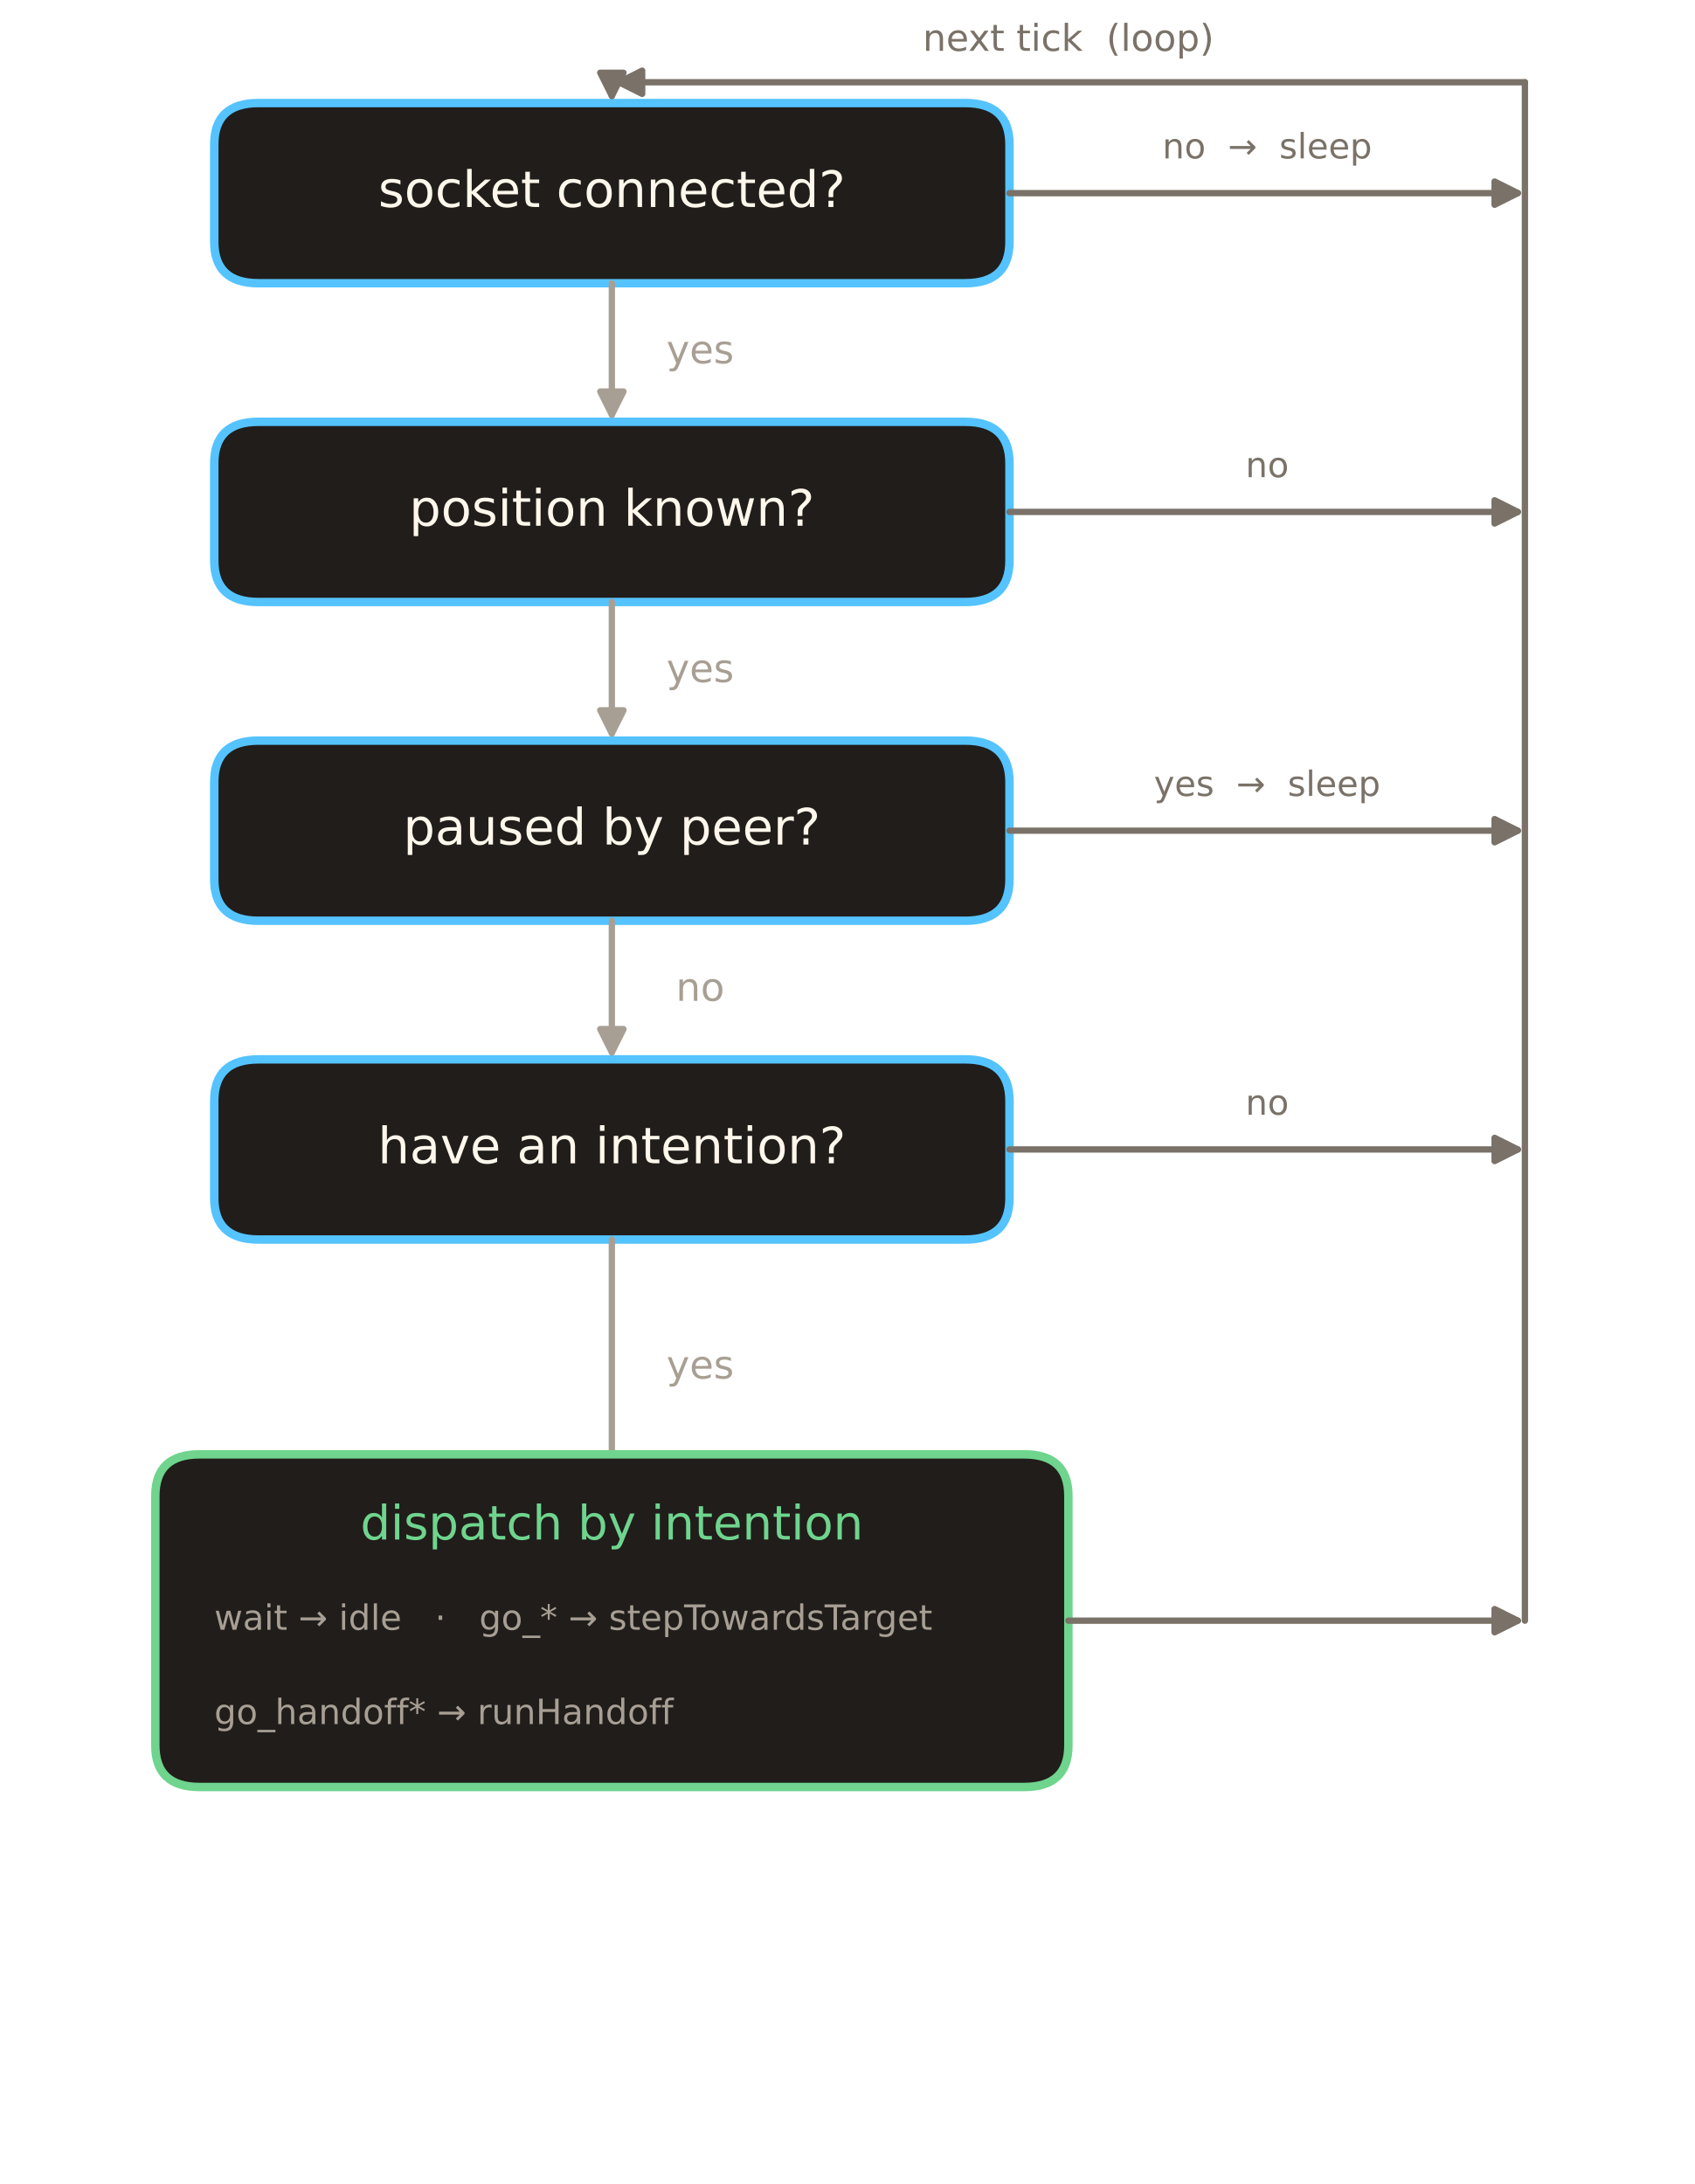
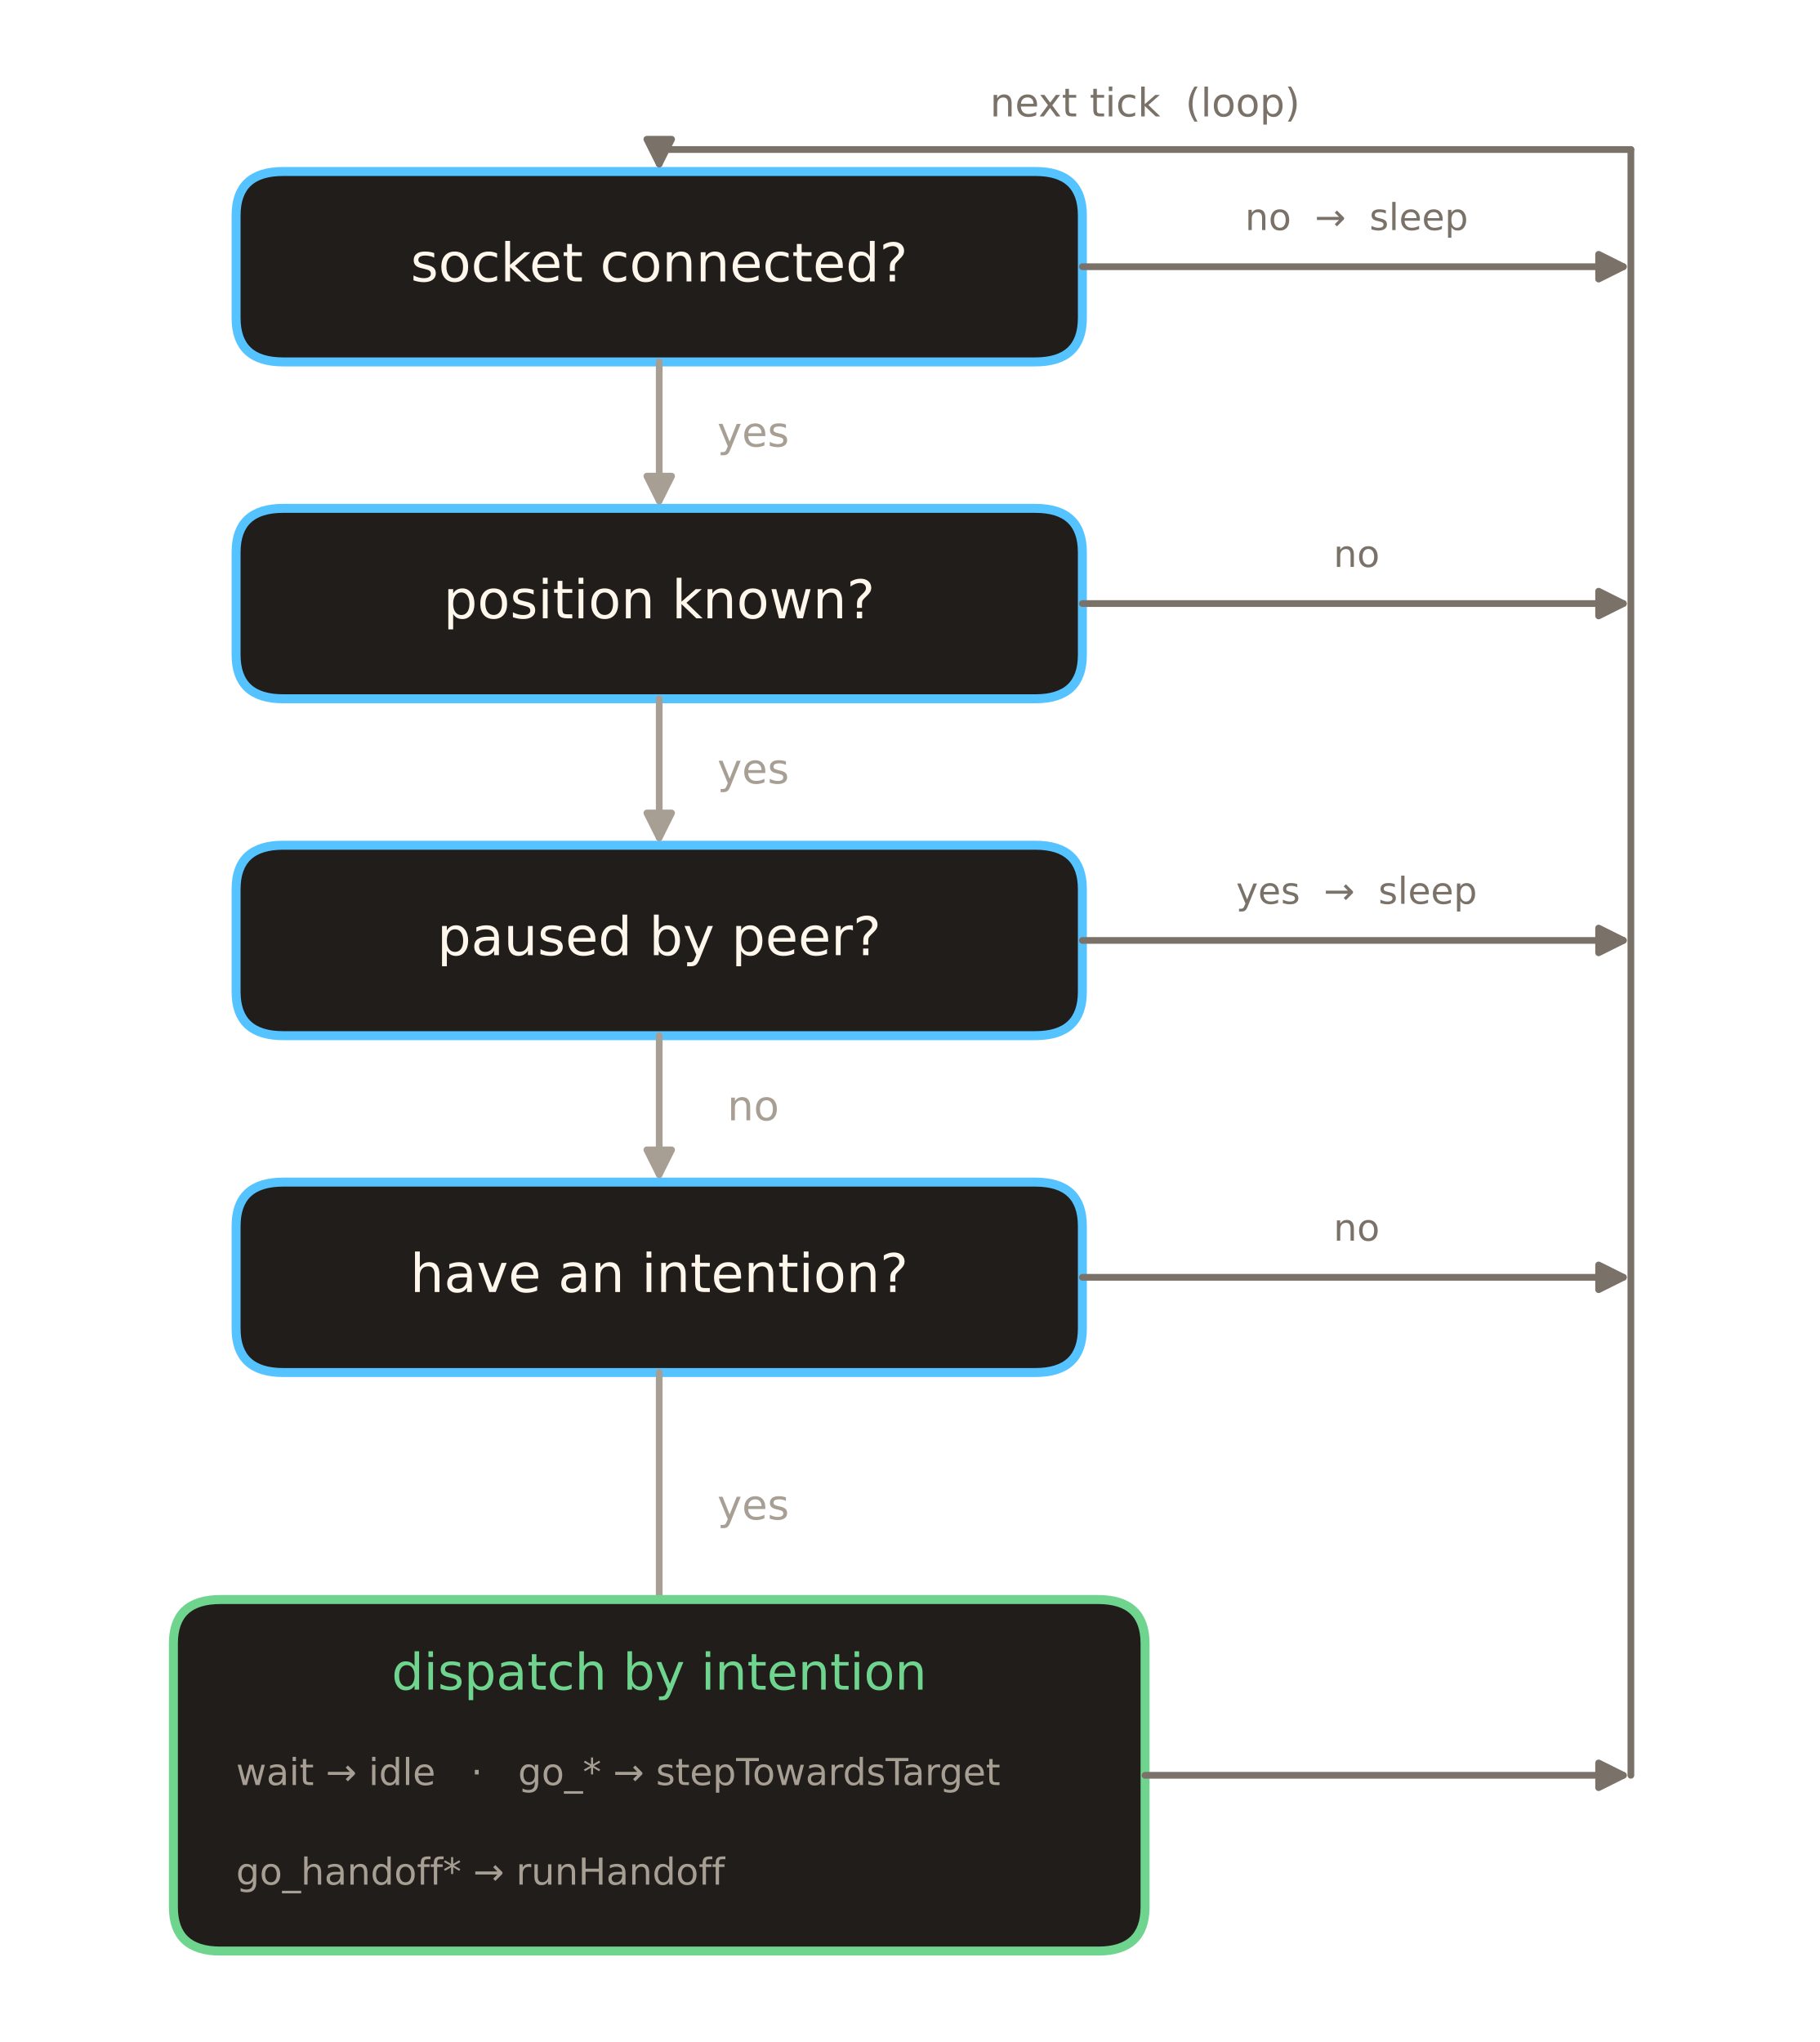
- <svg xmlns="http://www.w3.org/2000/svg" xmlns:xlink="http://www.w3.org/1999/xlink" width="321.12pt" height="413.821pt" viewBox="0 0 321.12 413.821" version="1.1">
+ <svg xmlns="http://www.w3.org/2000/svg" xmlns:xlink="http://www.w3.org/1999/xlink" width="324pt" height="363.564pt" viewBox="0 0 324 363.564" version="1.1">
  <defs>
    <style type="text/css">*{stroke-linejoin: round; stroke-linecap: butt}</style>
  </defs>
  <g id="figure_1">
    <g id="patch_1">
-       <path d="M 0 413.821  L 321.12 413.821  L 321.12 0  L 0 0  L 0 413.821  z " style="fill: none; opacity: 0" />
+       <path d="M 0 363.564  L 324 363.564  L 324 0  L 0 0  L 0 363.564  z " style="fill: none; opacity: 0" />
    </g>
    <g id="axes_1">
      <g id="patch_2">
-         <path d="M 48.96 53.664  L 182.88 53.664  Q 191.25 53.664 191.25 45.786  L 191.25 27.403  Q 191.25 19.525 182.88 19.525  L 48.96 19.525  Q 40.59 19.525 40.59 27.403  L 40.59 45.786  Q 40.59 53.664 48.96 53.664  z " clip-path="url(#p43a39b9ec8)" style="fill: #201d1b; stroke: #55c3ff; stroke-width: 1.6; stroke-linejoin: miter" />
+         <path d="M 50.4 64.434  L 184.32 64.434  Q 192.69 64.434 192.69 56.611  L 192.69 38.357  Q 192.69 30.533 184.32 30.533  L 50.4 30.533  Q 42.03 30.533 42.03 38.357  L 42.03 56.611  Q 42.03 64.434 50.4 64.434  z " clip-path="url(#p6a2d276045)" style="fill: #201d1b; stroke: #55c3ff; stroke-width: 1.6; stroke-linejoin: miter" />
      </g>
      <g id="patch_3">
-         <path d="M 48.96 114.065  L 182.88 114.065  Q 191.25 114.065 191.25 106.186  L 191.25 87.804  Q 191.25 79.925 182.88 79.925  L 48.96 79.925  Q 40.59 79.925 40.59 87.804  L 40.59 106.186  Q 40.59 114.065 48.96 114.065  z " clip-path="url(#p43a39b9ec8)" style="fill: #201d1b; stroke: #55c3ff; stroke-width: 1.6; stroke-linejoin: miter" />
+         <path d="M 50.4 124.412  L 184.32 124.412  Q 192.69 124.412 192.69 116.589  L 192.69 98.335  Q 192.69 90.511 184.32 90.511  L 50.4 90.511  Q 42.03 90.511 42.03 98.335  L 42.03 116.589  Q 42.03 124.412 50.4 124.412  z " clip-path="url(#p6a2d276045)" style="fill: #201d1b; stroke: #55c3ff; stroke-width: 1.6; stroke-linejoin: miter" />
      </g>
      <g id="patch_4">
-         <path d="M 48.96 174.465  L 182.88 174.465  Q 191.25 174.465 191.25 166.587  L 191.25 148.204  Q 191.25 140.326 182.88 140.326  L 48.96 140.326  Q 40.59 140.326 40.59 148.204  L 40.59 166.587  Q 40.59 174.465 48.96 174.465  z " clip-path="url(#p43a39b9ec8)" style="fill: #201d1b; stroke: #55c3ff; stroke-width: 1.6; stroke-linejoin: miter" />
+         <path d="M 50.4 184.39  L 184.32 184.39  Q 192.69 184.39 192.69 176.567  L 192.69 158.312  Q 192.69 150.489 184.32 150.489  L 50.4 150.489  Q 42.03 150.489 42.03 158.312  L 42.03 176.567  Q 42.03 184.39 50.4 184.39  z " clip-path="url(#p6a2d276045)" style="fill: #201d1b; stroke: #55c3ff; stroke-width: 1.6; stroke-linejoin: miter" />
      </g>
      <g id="patch_5">
-         <path d="M 48.96 234.865  L 182.88 234.865  Q 191.25 234.865 191.25 226.987  L 191.25 208.604  Q 191.25 200.726 182.88 200.726  L 48.96 200.726  Q 40.59 200.726 40.59 208.604  L 40.59 226.987  Q 40.59 234.865 48.96 234.865  z " clip-path="url(#p43a39b9ec8)" style="fill: #201d1b; stroke: #55c3ff; stroke-width: 1.6; stroke-linejoin: miter" />
+         <path d="M 50.4 244.368  L 184.32 244.368  Q 192.69 244.368 192.69 236.544  L 192.69 218.29  Q 192.69 210.467 184.32 210.467  L 50.4 210.467  Q 42.03 210.467 42.03 218.29  L 42.03 236.544  Q 42.03 244.368 50.4 244.368  z " clip-path="url(#p6a2d276045)" style="fill: #201d1b; stroke: #55c3ff; stroke-width: 1.6; stroke-linejoin: miter" />
      </g>
      <g id="patch_6">
-         <path d="M 115.92 53.664  Q 115.92 66.795 115.92 78.584  " clip-path="url(#p43a39b9ec8)" style="fill: none; stroke: #a89f94; stroke-width: 1.2; stroke-linecap: round" />
-         <path d="M 118.12 74.184  L 115.92 78.584  L 113.72 74.184  z " clip-path="url(#p43a39b9ec8)" style="fill: #a89f94; stroke: #a89f94; stroke-width: 1.2; stroke-linecap: round" />
+         <path d="M 117.36 64.434  Q 117.36 77.473 117.36 89.17  " clip-path="url(#p6a2d276045)" style="fill: none; stroke: #a89f94; stroke-width: 1.2; stroke-linecap: round" />
+         <path d="M 119.56 84.77  L 117.36 89.17  L 115.16 84.77  z " clip-path="url(#p6a2d276045)" style="fill: #a89f94; stroke: #a89f94; stroke-width: 1.2; stroke-linecap: round" />
      </g>
      <g id="patch_7">
-         <path d="M 115.92 114.065  Q 115.92 127.195 115.92 138.984  " clip-path="url(#p43a39b9ec8)" style="fill: none; stroke: #a89f94; stroke-width: 1.2; stroke-linecap: round" />
-         <path d="M 118.12 134.584  L 115.92 138.984  L 113.72 134.584  z " clip-path="url(#p43a39b9ec8)" style="fill: #a89f94; stroke: #a89f94; stroke-width: 1.2; stroke-linecap: round" />
+         <path d="M 117.36 124.412  Q 117.36 137.451 117.36 149.148  " clip-path="url(#p6a2d276045)" style="fill: none; stroke: #a89f94; stroke-width: 1.2; stroke-linecap: round" />
+         <path d="M 119.56 144.748  L 117.36 149.148  L 115.16 144.748  z " clip-path="url(#p6a2d276045)" style="fill: #a89f94; stroke: #a89f94; stroke-width: 1.2; stroke-linecap: round" />
      </g>
      <g id="patch_8">
-         <path d="M 115.92 174.465  Q 115.92 187.596 115.92 199.384  " clip-path="url(#p43a39b9ec8)" style="fill: none; stroke: #a89f94; stroke-width: 1.2; stroke-linecap: round" />
-         <path d="M 118.12 194.984  L 115.92 199.384  L 113.72 194.984  z " clip-path="url(#p43a39b9ec8)" style="fill: #a89f94; stroke: #a89f94; stroke-width: 1.2; stroke-linecap: round" />
+         <path d="M 117.36 184.39  Q 117.36 197.428 117.36 209.125  " clip-path="url(#p6a2d276045)" style="fill: none; stroke: #a89f94; stroke-width: 1.2; stroke-linecap: round" />
+         <path d="M 119.56 204.725  L 117.36 209.125  L 115.16 204.725  z " clip-path="url(#p6a2d276045)" style="fill: #a89f94; stroke: #a89f94; stroke-width: 1.2; stroke-linecap: round" />
      </g>
      <g id="patch_9">
-         <path d="M 115.92 234.865  Q 115.92 259.157 115.92 282.107  " clip-path="url(#p43a39b9ec8)" style="fill: none; stroke: #a89f94; stroke-width: 1.2; stroke-linecap: round" />
-         <path d="M 118.12 277.707  L 115.92 282.107  L 113.72 277.707  z " clip-path="url(#p43a39b9ec8)" style="fill: #a89f94; stroke: #a89f94; stroke-width: 1.2; stroke-linecap: round" />
+         <path d="M 117.36 244.368  Q 117.36 268.489 117.36 291.269  " clip-path="url(#p6a2d276045)" style="fill: none; stroke: #a89f94; stroke-width: 1.2; stroke-linecap: round" />
+         <path d="M 119.56 286.869  L 117.36 291.269  L 115.16 286.869  z " clip-path="url(#p6a2d276045)" style="fill: #a89f94; stroke: #a89f94; stroke-width: 1.2; stroke-linecap: round" />
      </g>
      <g id="patch_10">
-         <path d="M 37.8 338.597  L 194.04 338.597  Q 202.41 338.597 202.41 330.718  L 202.41 283.448  Q 202.41 275.57 194.04 275.57  L 37.8 275.57  Q 29.43 275.57 29.43 283.448  L 29.43 330.718  Q 29.43 338.597 37.8 338.597  z " clip-path="url(#p43a39b9ec8)" style="fill: #201d1b; stroke: #6fd48d; stroke-width: 1.6; stroke-linejoin: miter" />
+         <path d="M 39.24 347.373  L 195.48 347.373  Q 203.85 347.373 203.85 339.55  L 203.85 292.611  Q 203.85 284.787 195.48 284.787  L 39.24 284.787  Q 30.87 284.787 30.87 292.611  L 30.87 339.55  Q 30.87 347.373 39.24 347.373  z " clip-path="url(#p6a2d276045)" style="fill: #201d1b; stroke: #6fd48d; stroke-width: 1.6; stroke-linejoin: miter" />
      </g>
      <g id="patch_11">
-         <path d="M 191.25 36.595  Q 240.075 36.595 287.558 36.595  " clip-path="url(#p43a39b9ec8)" style="fill: none; stroke: #7a7268; stroke-width: 1.2; stroke-linecap: round" />
-         <path d="M 283.158 34.395  L 287.558 36.595  L 283.158 38.795  z " clip-path="url(#p43a39b9ec8)" style="fill: #7a7268; stroke: #7a7268; stroke-width: 1.2; stroke-linecap: round" />
+         <path d="M 192.69 47.484  Q 241.515 47.484 288.998 47.484  " clip-path="url(#p6a2d276045)" style="fill: none; stroke: #7a7268; stroke-width: 1.2; stroke-linecap: round" />
+         <path d="M 284.598 45.284  L 288.998 47.484  L 284.598 49.684  z " clip-path="url(#p6a2d276045)" style="fill: #7a7268; stroke: #7a7268; stroke-width: 1.2; stroke-linecap: round" />
      </g>
      <g id="patch_12">
-         <path d="M 191.25 96.995  Q 240.075 96.995 287.558 96.995  " clip-path="url(#p43a39b9ec8)" style="fill: none; stroke: #7a7268; stroke-width: 1.2; stroke-linecap: round" />
-         <path d="M 283.158 94.795  L 287.558 96.995  L 283.158 99.195  z " clip-path="url(#p43a39b9ec8)" style="fill: #7a7268; stroke: #7a7268; stroke-width: 1.2; stroke-linecap: round" />
+         <path d="M 192.69 107.462  Q 241.515 107.462 288.998 107.462  " clip-path="url(#p6a2d276045)" style="fill: none; stroke: #7a7268; stroke-width: 1.2; stroke-linecap: round" />
+         <path d="M 284.598 105.262  L 288.998 107.462  L 284.598 109.662  z " clip-path="url(#p6a2d276045)" style="fill: #7a7268; stroke: #7a7268; stroke-width: 1.2; stroke-linecap: round" />
      </g>
      <g id="patch_13">
-         <path d="M 191.25 157.395  Q 240.075 157.395 287.558 157.395  " clip-path="url(#p43a39b9ec8)" style="fill: none; stroke: #7a7268; stroke-width: 1.2; stroke-linecap: round" />
-         <path d="M 283.158 155.195  L 287.558 157.395  L 283.158 159.595  z " clip-path="url(#p43a39b9ec8)" style="fill: #7a7268; stroke: #7a7268; stroke-width: 1.2; stroke-linecap: round" />
+         <path d="M 192.69 167.439  Q 241.515 167.439 288.998 167.439  " clip-path="url(#p6a2d276045)" style="fill: none; stroke: #7a7268; stroke-width: 1.2; stroke-linecap: round" />
+         <path d="M 284.598 165.239  L 288.998 167.439  L 284.598 169.639  z " clip-path="url(#p6a2d276045)" style="fill: #7a7268; stroke: #7a7268; stroke-width: 1.2; stroke-linecap: round" />
      </g>
      <g id="patch_14">
-         <path d="M 191.25 217.796  Q 240.075 217.796 287.558 217.796  " clip-path="url(#p43a39b9ec8)" style="fill: none; stroke: #7a7268; stroke-width: 1.2; stroke-linecap: round" />
-         <path d="M 283.158 215.596  L 287.558 217.796  L 283.158 219.996  z " clip-path="url(#p43a39b9ec8)" style="fill: #7a7268; stroke: #7a7268; stroke-width: 1.2; stroke-linecap: round" />
+         <path d="M 192.69 227.417  Q 241.515 227.417 288.998 227.417  " clip-path="url(#p6a2d276045)" style="fill: none; stroke: #7a7268; stroke-width: 1.2; stroke-linecap: round" />
+         <path d="M 284.598 225.217  L 288.998 227.417  L 284.598 229.617  z " clip-path="url(#p6a2d276045)" style="fill: #7a7268; stroke: #7a7268; stroke-width: 1.2; stroke-linecap: round" />
      </g>
      <g id="patch_15">
-         <path d="M 202.41 307.083  Q 245.655 307.083 287.558 307.083  " clip-path="url(#p43a39b9ec8)" style="fill: none; stroke: #7a7268; stroke-width: 1.2; stroke-linecap: round" />
-         <path d="M 283.158 304.883  L 287.558 307.083  L 283.158 309.283  z " clip-path="url(#p43a39b9ec8)" style="fill: #7a7268; stroke: #7a7268; stroke-width: 1.2; stroke-linecap: round" />
+         <path d="M 203.85 316.08  Q 247.095 316.08 288.998 316.08  " clip-path="url(#p6a2d276045)" style="fill: none; stroke: #7a7268; stroke-width: 1.2; stroke-linecap: round" />
+         <path d="M 284.598 313.88  L 288.998 316.08  L 284.598 318.28  z " clip-path="url(#p6a2d276045)" style="fill: #7a7268; stroke: #7a7268; stroke-width: 1.2; stroke-linecap: round" />
      </g>
      <g id="patch_16">
-         <path d="M 288.9 307.083  Q 288.9 161.335 288.9 15.586  " clip-path="url(#p43a39b9ec8)" style="fill: none; stroke: #7a7268; stroke-width: 1.2; stroke-linecap: round" />
+         <path d="M 290.34 316.08  Q 290.34 171.351 290.34 26.622  " clip-path="url(#p6a2d276045)" style="fill: none; stroke: #7a7268; stroke-width: 1.2; stroke-linecap: round" />
      </g>
      <g id="patch_17">
-         <path d="M 288.9 15.586  Q 202.41 15.586 117.262 15.586  " clip-path="url(#p43a39b9ec8)" style="fill: none; stroke: #7a7268; stroke-width: 1.2; stroke-linecap: round" />
-         <path d="M 121.662 17.786  L 117.262 15.586  L 121.662 13.386  z " clip-path="url(#p43a39b9ec8)" style="fill: #7a7268; stroke: #7a7268; stroke-width: 1.2; stroke-linecap: round" />
+         <path d="M 290.34 26.622  Q 203.85 26.622 117.36 26.622  " clip-path="url(#p6a2d276045)" style="fill: none; stroke: #7a7268; stroke-width: 1.2; stroke-linecap: round" />
      </g>
      <g id="patch_18">
-         <path d="M 115.92 15.586  Q 115.92 17.555 115.92 18.183  " clip-path="url(#p43a39b9ec8)" style="fill: none; stroke: #7a7268; stroke-width: 1.2; stroke-linecap: round" />
-         <path d="M 118.12 13.783  L 115.92 18.183  L 113.72 13.783  z " clip-path="url(#p43a39b9ec8)" style="fill: #7a7268; stroke: #7a7268; stroke-width: 1.2; stroke-linecap: round" />
+         <path d="M 117.36 26.622  Q 117.36 28.578 117.36 29.192  " clip-path="url(#p6a2d276045)" style="fill: none; stroke: #7a7268; stroke-width: 1.2; stroke-linecap: round" />
+         <path d="M 119.56 24.792  L 117.36 29.192  L 115.16 24.792  z " clip-path="url(#p6a2d276045)" style="fill: #7a7268; stroke: #7a7268; stroke-width: 1.2; stroke-linecap: round" />
      </g>
      <g id="text_1">
-         <g style="fill: #fff7eb" transform="translate(71.65965 39.21591) scale(0.095 -0.095)">
+         <g style="fill: #fff7eb" transform="translate(73.09965 50.10514) scale(0.095 -0.095)">
          <defs>
            <path id="DejaVuSans-73" d="M 2834 3397  L 2834 2853  Q 2591 2978 2328 3040  Q 2066 3103 1784 3103  Q 1356 3103 1142 2972  Q 928 2841 928 2578  Q 928 2378 1081 2264  Q 1234 2150 1697 2047  L 1894 2003  Q 2506 1872 2764 1633  Q 3022 1394 3022 966  Q 3022 478 2636 193  Q 2250 -91 1575 -91  Q 1294 -91 989 -36  Q 684 19 347 128  L 347 722  Q 666 556 975 473  Q 1284 391 1588 391  Q 1994 391 2212 530  Q 2431 669 2431 922  Q 2431 1156 2273 1281  Q 2116 1406 1581 1522  L 1381 1569  Q 847 1681 609 1914  Q 372 2147 372 2553  Q 372 3047 722 3315  Q 1072 3584 1716 3584  Q 2034 3584 2315 3537  Q 2597 3491 2834 3397  z " transform="scale(0.015625)" />
            <path id="DejaVuSans-6f" d="M 1959 3097  Q 1497 3097 1228 2736  Q 959 2375 959 1747  Q 959 1119 1226 758  Q 1494 397 1959 397  Q 2419 397 2687 759  Q 2956 1122 2956 1747  Q 2956 2369 2687 2733  Q 2419 3097 1959 3097  z M 1959 3584  Q 2709 3584 3137 3096  Q 3566 2609 3566 1747  Q 3566 888 3137 398  Q 2709 -91 1959 -91  Q 1206 -91 779 398  Q 353 888 353 1747  Q 353 2609 779 3096  Q 1206 3584 1959 3584  z " transform="scale(0.015625)" />
            <path id="DejaVuSans-63" d="M 3122 3366  L 3122 2828  Q 2878 2963 2633 3030  Q 2388 3097 2138 3097  Q 1578 3097 1268 2742  Q 959 2388 959 1747  Q 959 1106 1268 751  Q 1578 397 2138 397  Q 2388 397 2633 464  Q 2878 531 3122 666  L 3122 134  Q 2881 22 2623 -34  Q 2366 -91 2075 -91  Q 1284 -91 818 406  Q 353 903 353 1747  Q 353 2603 823 3093  Q 1294 3584 2113 3584  Q 2378 3584 2631 3529  Q 2884 3475 3122 3366  z " transform="scale(0.015625)" />
            <path id="DejaVuSans-6b" d="M 581 4863  L 1159 4863  L 1159 1991  L 2875 3500  L 3609 3500  L 1753 1863  L 3688 0  L 2938 0  L 1159 1709  L 1159 0  L 581 0  L 581 4863  z " transform="scale(0.015625)" />
            <path id="DejaVuSans-65" d="M 3597 1894  L 3597 1613  L 953 1613  Q 991 1019 1311 708  Q 1631 397 2203 397  Q 2534 397 2845 478  Q 3156 559 3463 722  L 3463 178  Q 3153 47 2828 -22  Q 2503 -91 2169 -91  Q 1331 -91 842 396  Q 353 884 353 1716  Q 353 2575 817 3079  Q 1281 3584 2069 3584  Q 2775 3584 3186 3129  Q 3597 2675 3597 1894  z M 3022 2063  Q 3016 2534 2758 2815  Q 2500 3097 2075 3097  Q 1594 3097 1305 2825  Q 1016 2553 972 2059  L 3022 2063  z " transform="scale(0.015625)" />
            <path id="DejaVuSans-74" d="M 1172 4494  L 1172 3500  L 2356 3500  L 2356 3053  L 1172 3053  L 1172 1153  Q 1172 725 1289 603  Q 1406 481 1766 481  L 2356 481  L 2356 0  L 1766 0  Q 1100 0 847 248  Q 594 497 594 1153  L 594 3053  L 172 3053  L 172 3500  L 594 3500  L 594 4494  L 1172 4494  z " transform="scale(0.015625)" />
            <path id="DejaVuSans-20" transform="scale(0.015625)" />
            <path id="DejaVuSans-6e" d="M 3513 2113  L 3513 0  L 2938 0  L 2938 2094  Q 2938 2591 2744 2837  Q 2550 3084 2163 3084  Q 1697 3084 1428 2787  Q 1159 2491 1159 1978  L 1159 0  L 581 0  L 581 3500  L 1159 3500  L 1159 2956  Q 1366 3272 1645 3428  Q 1925 3584 2291 3584  Q 2894 3584 3203 3211  Q 3513 2838 3513 2113  z " transform="scale(0.015625)" />
            <path id="DejaVuSans-64" d="M 2906 2969  L 2906 4863  L 3481 4863  L 3481 0  L 2906 0  L 2906 525  Q 2725 213 2448 61  Q 2172 -91 1784 -91  Q 1150 -91 751 415  Q 353 922 353 1747  Q 353 2572 751 3078  Q 1150 3584 1784 3584  Q 2172 3584 2448 3432  Q 2725 3281 2906 2969  z M 947 1747  Q 947 1113 1208 752  Q 1469 391 1925 391  Q 2381 391 2643 752  Q 2906 1113 2906 1747  Q 2906 2381 2643 2742  Q 2381 3103 1925 3103  Q 1469 3103 1208 2742  Q 947 2381 947 1747  z " transform="scale(0.015625)" />
            <path id="DejaVuSans-3f" d="M 1222 794  L 1856 794  L 1856 0  L 1222 0  L 1222 794  z M 1838 1253  L 1241 1253  L 1241 1734  Q 1241 2050 1328 2253  Q 1416 2456 1697 2725  L 1978 3003  Q 2156 3169 2236 3316  Q 2316 3463 2316 3616  Q 2316 3894 2111 4066  Q 1906 4238 1569 4238  Q 1322 4238 1042 4128  Q 763 4019 459 3809  L 459 4397  Q 753 4575 1054 4662  Q 1356 4750 1678 4750  Q 2253 4750 2601 4447  Q 2950 4144 2950 3647  Q 2950 3409 2837 3195  Q 2725 2981 2444 2713  L 2169 2444  Q 2022 2297 1961 2214  Q 1900 2131 1875 2053  Q 1856 1988 1847 1894  Q 1838 1800 1838 1638  L 1838 1253  z " transform="scale(0.015625)" />
          </defs>
          <use xlink:href="#DejaVuSans-73" />
          <use xlink:href="#DejaVuSans-6f" transform="translate(52.09961 0)" />
          <use xlink:href="#DejaVuSans-63" transform="translate(113.2812 0)" />
          <use xlink:href="#DejaVuSans-6b" transform="translate(168.2617 0)" />
          <use xlink:href="#DejaVuSans-65" transform="translate(222.5469 0)" />
          <use xlink:href="#DejaVuSans-74" transform="translate(284.0703 0)" />
          <use xlink:href="#DejaVuSans-20" transform="translate(323.2793 0)" />
          <use xlink:href="#DejaVuSans-63" transform="translate(355.0664 0)" />
          <use xlink:href="#DejaVuSans-6f" transform="translate(410.0469 0)" />
          <use xlink:href="#DejaVuSans-6e" transform="translate(471.2285 0)" />
          <use xlink:href="#DejaVuSans-6e" transform="translate(534.6074 0)" />
          <use xlink:href="#DejaVuSans-65" transform="translate(597.9863 0)" />
          <use xlink:href="#DejaVuSans-63" transform="translate(659.5098 0)" />
          <use xlink:href="#DejaVuSans-74" transform="translate(714.4902 0)" />
          <use xlink:href="#DejaVuSans-65" transform="translate(753.6992 0)" />
          <use xlink:href="#DejaVuSans-64" transform="translate(815.2227 0)" />
          <use xlink:href="#DejaVuSans-3f" transform="translate(878.6992 0)" />
        </g>
      </g>
      <g id="text_2">
-         <g style="fill: #fff7eb" transform="translate(77.51254 99.61633) scale(0.095 -0.095)">
+         <g style="fill: #fff7eb" transform="translate(78.95254 110.083) scale(0.095 -0.095)">
          <defs>
            <path id="DejaVuSans-70" d="M 1159 525  L 1159 -1331  L 581 -1331  L 581 3500  L 1159 3500  L 1159 2969  Q 1341 3281 1617 3432  Q 1894 3584 2278 3584  Q 2916 3584 3314 3078  Q 3713 2572 3713 1747  Q 3713 922 3314 415  Q 2916 -91 2278 -91  Q 1894 -91 1617 61  Q 1341 213 1159 525  z M 3116 1747  Q 3116 2381 2855 2742  Q 2594 3103 2138 3103  Q 1681 3103 1420 2742  Q 1159 2381 1159 1747  Q 1159 1113 1420 752  Q 1681 391 2138 391  Q 2594 391 2855 752  Q 3116 1113 3116 1747  z " transform="scale(0.015625)" />
            <path id="DejaVuSans-69" d="M 603 3500  L 1178 3500  L 1178 0  L 603 0  L 603 3500  z M 603 4863  L 1178 4863  L 1178 4134  L 603 4134  L 603 4863  z " transform="scale(0.015625)" />
            <path id="DejaVuSans-77" d="M 269 3500  L 844 3500  L 1563 769  L 2278 3500  L 2956 3500  L 3675 769  L 4391 3500  L 4966 3500  L 4050 0  L 3372 0  L 2619 2869  L 1863 0  L 1184 0  L 269 3500  z " transform="scale(0.015625)" />
          </defs>
          <use xlink:href="#DejaVuSans-70" />
          <use xlink:href="#DejaVuSans-6f" transform="translate(63.47656 0)" />
          <use xlink:href="#DejaVuSans-73" transform="translate(124.6582 0)" />
          <use xlink:href="#DejaVuSans-69" transform="translate(176.7578 0)" />
          <use xlink:href="#DejaVuSans-74" transform="translate(204.541 0)" />
          <use xlink:href="#DejaVuSans-69" transform="translate(243.75 0)" />
          <use xlink:href="#DejaVuSans-6f" transform="translate(271.5332 0)" />
          <use xlink:href="#DejaVuSans-6e" transform="translate(332.7148 0)" />
          <use xlink:href="#DejaVuSans-20" transform="translate(396.0938 0)" />
          <use xlink:href="#DejaVuSans-6b" transform="translate(427.8809 0)" />
          <use xlink:href="#DejaVuSans-6e" transform="translate(485.791 0)" />
          <use xlink:href="#DejaVuSans-6f" transform="translate(549.1699 0)" />
          <use xlink:href="#DejaVuSans-77" transform="translate(610.3516 0)" />
          <use xlink:href="#DejaVuSans-6e" transform="translate(692.1387 0)" />
          <use xlink:href="#DejaVuSans-3f" transform="translate(755.5176 0)" />
        </g>
      </g>
      <g id="text_3">
-         <g style="fill: #fff7eb" transform="translate(76.38961 160.0168) scale(0.095 -0.095)">
+         <g style="fill: #fff7eb" transform="translate(77.82961 170.0609) scale(0.095 -0.095)">
          <defs>
            <path id="DejaVuSans-61" d="M 2194 1759  Q 1497 1759 1228 1600  Q 959 1441 959 1056  Q 959 750 1161 570  Q 1363 391 1709 391  Q 2188 391 2477 730  Q 2766 1069 2766 1631  L 2766 1759  L 2194 1759  z M 3341 1997  L 3341 0  L 2766 0  L 2766 531  Q 2569 213 2275 61  Q 1981 -91 1556 -91  Q 1019 -91 701 211  Q 384 513 384 1019  Q 384 1609 779 1909  Q 1175 2209 1959 2209  L 2766 2209  L 2766 2266  Q 2766 2663 2505 2880  Q 2244 3097 1772 3097  Q 1472 3097 1187 3025  Q 903 2953 641 2809  L 641 3341  Q 956 3463 1253 3523  Q 1550 3584 1831 3584  Q 2591 3584 2966 3190  Q 3341 2797 3341 1997  z " transform="scale(0.015625)" />
            <path id="DejaVuSans-75" d="M 544 1381  L 544 3500  L 1119 3500  L 1119 1403  Q 1119 906 1312 657  Q 1506 409 1894 409  Q 2359 409 2629 706  Q 2900 1003 2900 1516  L 2900 3500  L 3475 3500  L 3475 0  L 2900 0  L 2900 538  Q 2691 219 2414 64  Q 2138 -91 1772 -91  Q 1169 -91 856 284  Q 544 659 544 1381  z M 1991 3584  L 1991 3584  z " transform="scale(0.015625)" />
            <path id="DejaVuSans-62" d="M 3116 1747  Q 3116 2381 2855 2742  Q 2594 3103 2138 3103  Q 1681 3103 1420 2742  Q 1159 2381 1159 1747  Q 1159 1113 1420 752  Q 1681 391 2138 391  Q 2594 391 2855 752  Q 3116 1113 3116 1747  z M 1159 2969  Q 1341 3281 1617 3432  Q 1894 3584 2278 3584  Q 2916 3584 3314 3078  Q 3713 2572 3713 1747  Q 3713 922 3314 415  Q 2916 -91 2278 -91  Q 1894 -91 1617 61  Q 1341 213 1159 525  L 1159 0  L 581 0  L 581 4863  L 1159 4863  L 1159 2969  z " transform="scale(0.015625)" />
            <path id="DejaVuSans-79" d="M 2059 -325  Q 1816 -950 1584 -1140  Q 1353 -1331 966 -1331  L 506 -1331  L 506 -850  L 844 -850  Q 1081 -850 1212 -737  Q 1344 -625 1503 -206  L 1606 56  L 191 3500  L 800 3500  L 1894 763  L 2988 3500  L 3597 3500  L 2059 -325  z " transform="scale(0.015625)" />
            <path id="DejaVuSans-72" d="M 2631 2963  Q 2534 3019 2420 3045  Q 2306 3072 2169 3072  Q 1681 3072 1420 2755  Q 1159 2438 1159 1844  L 1159 0  L 581 0  L 581 3500  L 1159 3500  L 1159 2956  Q 1341 3275 1631 3429  Q 1922 3584 2338 3584  Q 2397 3584 2469 3576  Q 2541 3569 2628 3553  L 2631 2963  z " transform="scale(0.015625)" />
          </defs>
          <use xlink:href="#DejaVuSans-70" />
          <use xlink:href="#DejaVuSans-61" transform="translate(63.47656 0)" />
          <use xlink:href="#DejaVuSans-75" transform="translate(124.7559 0)" />
          <use xlink:href="#DejaVuSans-73" transform="translate(188.1348 0)" />
          <use xlink:href="#DejaVuSans-65" transform="translate(240.2344 0)" />
          <use xlink:href="#DejaVuSans-64" transform="translate(301.7578 0)" />
          <use xlink:href="#DejaVuSans-20" transform="translate(365.2344 0)" />
          <use xlink:href="#DejaVuSans-62" transform="translate(397.0215 0)" />
          <use xlink:href="#DejaVuSans-79" transform="translate(460.498 0)" />
          <use xlink:href="#DejaVuSans-20" transform="translate(519.6777 0)" />
          <use xlink:href="#DejaVuSans-70" transform="translate(551.4648 0)" />
          <use xlink:href="#DejaVuSans-65" transform="translate(614.9414 0)" />
          <use xlink:href="#DejaVuSans-65" transform="translate(676.4648 0)" />
          <use xlink:href="#DejaVuSans-72" transform="translate(737.9883 0)" />
          <use xlink:href="#DejaVuSans-3f" transform="translate(779.1016 0)" />
        </g>
      </g>
      <g id="text_4">
-         <g style="fill: #fff7eb" transform="translate(71.57949 220.4172) scale(0.095 -0.095)">
+         <g style="fill: #fff7eb" transform="translate(73.01949 230.0387) scale(0.095 -0.095)">
          <defs>
            <path id="DejaVuSans-68" d="M 3513 2113  L 3513 0  L 2938 0  L 2938 2094  Q 2938 2591 2744 2837  Q 2550 3084 2163 3084  Q 1697 3084 1428 2787  Q 1159 2491 1159 1978  L 1159 0  L 581 0  L 581 4863  L 1159 4863  L 1159 2956  Q 1366 3272 1645 3428  Q 1925 3584 2291 3584  Q 2894 3584 3203 3211  Q 3513 2838 3513 2113  z " transform="scale(0.015625)" />
            <path id="DejaVuSans-76" d="M 191 3500  L 800 3500  L 1894 563  L 2988 3500  L 3597 3500  L 2284 0  L 1503 0  L 191 3500  z " transform="scale(0.015625)" />
          </defs>
          <use xlink:href="#DejaVuSans-68" />
          <use xlink:href="#DejaVuSans-61" transform="translate(63.37891 0)" />
          <use xlink:href="#DejaVuSans-76" transform="translate(124.6582 0)" />
          <use xlink:href="#DejaVuSans-65" transform="translate(183.8379 0)" />
          <use xlink:href="#DejaVuSans-20" transform="translate(245.3613 0)" />
          <use xlink:href="#DejaVuSans-61" transform="translate(277.1484 0)" />
          <use xlink:href="#DejaVuSans-6e" transform="translate(338.4277 0)" />
          <use xlink:href="#DejaVuSans-20" transform="translate(401.8066 0)" />
          <use xlink:href="#DejaVuSans-69" transform="translate(433.5938 0)" />
          <use xlink:href="#DejaVuSans-6e" transform="translate(461.377 0)" />
          <use xlink:href="#DejaVuSans-74" transform="translate(524.7559 0)" />
          <use xlink:href="#DejaVuSans-65" transform="translate(563.9648 0)" />
          <use xlink:href="#DejaVuSans-6e" transform="translate(625.4883 0)" />
          <use xlink:href="#DejaVuSans-74" transform="translate(688.8672 0)" />
          <use xlink:href="#DejaVuSans-69" transform="translate(728.0762 0)" />
          <use xlink:href="#DejaVuSans-6f" transform="translate(755.8594 0)" />
          <use xlink:href="#DejaVuSans-6e" transform="translate(817.041 0)" />
          <use xlink:href="#DejaVuSans-3f" transform="translate(880.4199 0)" />
        </g>
      </g>
      <g id="text_5">
-         <g style="fill: #a89f94" transform="translate(126.2659 68.83665) scale(0.074 -0.074)">
+         <g style="fill: #a89f94" transform="translate(127.7059 79.5146) scale(0.074 -0.074)">
          <use xlink:href="#DejaVuSans-79" />
          <use xlink:href="#DejaVuSans-65" transform="translate(59.17969 0)" />
          <use xlink:href="#DejaVuSans-73" transform="translate(120.7031 0)" />
        </g>
      </g>
      <g id="text_6">
-         <g style="fill: #a89f94" transform="translate(126.2659 129.2371) scale(0.074 -0.074)">
+         <g style="fill: #a89f94" transform="translate(127.7059 139.4925) scale(0.074 -0.074)">
          <use xlink:href="#DejaVuSans-79" />
          <use xlink:href="#DejaVuSans-65" transform="translate(59.17969 0)" />
          <use xlink:href="#DejaVuSans-73" transform="translate(120.7031 0)" />
        </g>
      </g>
      <g id="text_7">
-         <g style="fill: #a89f94" transform="translate(128.0512 189.6375) scale(0.074 -0.074)">
+         <g style="fill: #a89f94" transform="translate(129.4912 199.4703) scale(0.074 -0.074)">
          <use xlink:href="#DejaVuSans-6e" />
          <use xlink:href="#DejaVuSans-6f" transform="translate(63.37891 0)" />
        </g>
      </g>
      <g id="text_8">
-         <g style="fill: #a89f94" transform="translate(126.2659 261.1989) scale(0.074 -0.074)">
+         <g style="fill: #a89f94" transform="translate(127.7059 270.5311) scale(0.074 -0.074)">
          <use xlink:href="#DejaVuSans-79" />
          <use xlink:href="#DejaVuSans-65" transform="translate(59.17969 0)" />
          <use xlink:href="#DejaVuSans-73" transform="translate(120.7031 0)" />
        </g>
      </g>
      <g id="text_9">
-         <g style="fill: #6fd48d" transform="translate(68.27695 291.7093) scale(0.09 -0.09)">
+         <g style="fill: #6fd48d" transform="translate(69.71695 300.8311) scale(0.09 -0.09)">
          <use xlink:href="#DejaVuSans-64" />
          <use xlink:href="#DejaVuSans-69" transform="translate(63.47656 0)" />
          <use xlink:href="#DejaVuSans-73" transform="translate(91.25977 0)" />
          <use xlink:href="#DejaVuSans-70" transform="translate(143.3594 0)" />
          <use xlink:href="#DejaVuSans-61" transform="translate(206.8359 0)" />
          <use xlink:href="#DejaVuSans-74" transform="translate(268.1152 0)" />
          <use xlink:href="#DejaVuSans-63" transform="translate(307.3242 0)" />
          <use xlink:href="#DejaVuSans-68" transform="translate(362.3047 0)" />
          <use xlink:href="#DejaVuSans-20" transform="translate(425.6836 0)" />
          <use xlink:href="#DejaVuSans-62" transform="translate(457.4707 0)" />
          <use xlink:href="#DejaVuSans-79" transform="translate(520.9473 0)" />
          <use xlink:href="#DejaVuSans-20" transform="translate(580.127 0)" />
          <use xlink:href="#DejaVuSans-69" transform="translate(611.9141 0)" />
          <use xlink:href="#DejaVuSans-6e" transform="translate(639.6973 0)" />
          <use xlink:href="#DejaVuSans-74" transform="translate(703.0762 0)" />
          <use xlink:href="#DejaVuSans-65" transform="translate(742.2852 0)" />
          <use xlink:href="#DejaVuSans-6e" transform="translate(803.8086 0)" />
          <use xlink:href="#DejaVuSans-74" transform="translate(867.1875 0)" />
          <use xlink:href="#DejaVuSans-69" transform="translate(906.3965 0)" />
          <use xlink:href="#DejaVuSans-6f" transform="translate(934.1797 0)" />
          <use xlink:href="#DejaVuSans-6e" transform="translate(995.3613 0)" />
        </g>
      </g>
      <g id="text_10">
-         <g style="fill: #a89f94" transform="translate(40.59 308.8127) scale(0.066 -0.066)">
+         <g style="fill: #a89f94" transform="translate(42.03 317.8097) scale(0.066 -0.066)">
          <defs>
            <path id="DejaVuSans-2192" d="M 5050 2147  L 5050 1866  L 3822 638  L 3447 1013  L 4175 1741  L 366 1741  L 366 2272  L 4175 2272  L 3447 3000  L 3822 3375  L 5050 2147  z " transform="scale(0.015625)" />
            <path id="DejaVuSans-6c" d="M 603 4863  L 1178 4863  L 1178 0  L 603 0  L 603 4863  z " transform="scale(0.015625)" />
            <path id="DejaVuSans-b7" d="M 684 2619  L 1344 2619  L 1344 1825  L 684 1825  L 684 2619  z " transform="scale(0.015625)" />
            <path id="DejaVuSans-67" d="M 2906 1791  Q 2906 2416 2648 2759  Q 2391 3103 1925 3103  Q 1463 3103 1205 2759  Q 947 2416 947 1791  Q 947 1169 1205 825  Q 1463 481 1925 481  Q 2391 481 2648 825  Q 2906 1169 2906 1791  z M 3481 434  Q 3481 -459 3084 -895  Q 2688 -1331 1869 -1331  Q 1566 -1331 1297 -1286  Q 1028 -1241 775 -1147  L 775 -588  Q 1028 -725 1275 -790  Q 1522 -856 1778 -856  Q 2344 -856 2625 -561  Q 2906 -266 2906 331  L 2906 616  Q 2728 306 2450 153  Q 2172 0 1784 0  Q 1141 0 747 490  Q 353 981 353 1791  Q 353 2603 747 3093  Q 1141 3584 1784 3584  Q 2172 3584 2450 3431  Q 2728 3278 2906 2969  L 2906 3500  L 3481 3500  L 3481 434  z " transform="scale(0.015625)" />
            <path id="DejaVuSans-5f" d="M 3263 -1063  L 3263 -1509  L -63 -1509  L -63 -1063  L 3263 -1063  z " transform="scale(0.015625)" />
            <path id="DejaVuSans-2a" d="M 3009 3897  L 1888 3291  L 3009 2681  L 2828 2375  L 1778 3009  L 1778 1831  L 1422 1831  L 1422 3009  L 372 2375  L 191 2681  L 1313 3291  L 191 3897  L 372 4206  L 1422 3572  L 1422 4750  L 1778 4750  L 1778 3572  L 2828 4206  L 3009 3897  z " transform="scale(0.015625)" />
            <path id="DejaVuSans-54" d="M -19 4666  L 3928 4666  L 3928 4134  L 2272 4134  L 2272 0  L 1638 0  L 1638 4134  L -19 4134  L -19 4666  z " transform="scale(0.015625)" />
          </defs>
          <use xlink:href="#DejaVuSans-77" />
          <use xlink:href="#DejaVuSans-61" transform="translate(81.78711 0)" />
          <use xlink:href="#DejaVuSans-69" transform="translate(143.0664 0)" />
          <use xlink:href="#DejaVuSans-74" transform="translate(170.8496 0)" />
          <use xlink:href="#DejaVuSans-20" transform="translate(210.0586 0)" />
          <use xlink:href="#DejaVuSans-2192" transform="translate(241.8457 0)" />
          <use xlink:href="#DejaVuSans-20" transform="translate(325.6348 0)" />
          <use xlink:href="#DejaVuSans-69" transform="translate(357.4219 0)" />
          <use xlink:href="#DejaVuSans-64" transform="translate(385.2051 0)" />
          <use xlink:href="#DejaVuSans-6c" transform="translate(448.6816 0)" />
          <use xlink:href="#DejaVuSans-65" transform="translate(476.4648 0)" />
          <use xlink:href="#DejaVuSans-20" transform="translate(537.9883 0)" />
          <use xlink:href="#DejaVuSans-20" transform="translate(569.7754 0)" />
          <use xlink:href="#DejaVuSans-20" transform="translate(601.5625 0)" />
          <use xlink:href="#DejaVuSans-b7" transform="translate(633.3496 0)" />
          <use xlink:href="#DejaVuSans-20" transform="translate(665.1367 0)" />
          <use xlink:href="#DejaVuSans-20" transform="translate(696.9238 0)" />
          <use xlink:href="#DejaVuSans-20" transform="translate(728.7109 0)" />
          <use xlink:href="#DejaVuSans-67" transform="translate(760.498 0)" />
          <use xlink:href="#DejaVuSans-6f" transform="translate(823.9746 0)" />
          <use xlink:href="#DejaVuSans-5f" transform="translate(885.1562 0)" />
          <use xlink:href="#DejaVuSans-2a" transform="translate(935.1562 0)" />
          <use xlink:href="#DejaVuSans-20" transform="translate(985.1562 0)" />
          <use xlink:href="#DejaVuSans-2192" transform="translate(1016.943 0)" />
          <use xlink:href="#DejaVuSans-20" transform="translate(1100.732 0)" />
          <use xlink:href="#DejaVuSans-73" transform="translate(1132.52 0)" />
          <use xlink:href="#DejaVuSans-74" transform="translate(1184.619 0)" />
          <use xlink:href="#DejaVuSans-65" transform="translate(1223.828 0)" />
          <use xlink:href="#DejaVuSans-70" transform="translate(1285.352 0)" />
          <use xlink:href="#DejaVuSans-54" transform="translate(1348.828 0)" />
          <use xlink:href="#DejaVuSans-6f" transform="translate(1392.912 0)" />
          <use xlink:href="#DejaVuSans-77" transform="translate(1454.094 0)" />
          <use xlink:href="#DejaVuSans-61" transform="translate(1535.881 0)" />
          <use xlink:href="#DejaVuSans-72" transform="translate(1597.16 0)" />
          <use xlink:href="#DejaVuSans-64" transform="translate(1636.523 0)" />
          <use xlink:href="#DejaVuSans-73" transform="translate(1700 0)" />
          <use xlink:href="#DejaVuSans-54" transform="translate(1752.1 0)" />
          <use xlink:href="#DejaVuSans-61" transform="translate(1796.684 0)" />
          <use xlink:href="#DejaVuSans-72" transform="translate(1857.963 0)" />
          <use xlink:href="#DejaVuSans-67" transform="translate(1897.326 0)" />
          <use xlink:href="#DejaVuSans-65" transform="translate(1960.803 0)" />
          <use xlink:href="#DejaVuSans-74" transform="translate(2022.326 0)" />
        </g>
      </g>
      <g id="text_11">
-         <g style="fill: #a89f94" transform="translate(40.59 326.6703) scale(0.066 -0.066)">
+         <g style="fill: #a89f94" transform="translate(42.03 335.5423) scale(0.066 -0.066)">
          <defs>
            <path id="DejaVuSans-66" d="M 2375 4863  L 2375 4384  L 1825 4384  Q 1516 4384 1395 4259  Q 1275 4134 1275 3809  L 1275 3500  L 2222 3500  L 2222 3053  L 1275 3053  L 1275 0  L 697 0  L 697 3053  L 147 3053  L 147 3500  L 697 3500  L 697 3744  Q 697 4328 969 4595  Q 1241 4863 1831 4863  L 2375 4863  z " transform="scale(0.015625)" />
            <path id="DejaVuSans-48" d="M 628 4666  L 1259 4666  L 1259 2753  L 3553 2753  L 3553 4666  L 4184 4666  L 4184 0  L 3553 0  L 3553 2222  L 1259 2222  L 1259 0  L 628 0  L 628 4666  z " transform="scale(0.015625)" />
          </defs>
          <use xlink:href="#DejaVuSans-67" />
          <use xlink:href="#DejaVuSans-6f" transform="translate(63.47656 0)" />
          <use xlink:href="#DejaVuSans-5f" transform="translate(124.6582 0)" />
          <use xlink:href="#DejaVuSans-68" transform="translate(174.6582 0)" />
          <use xlink:href="#DejaVuSans-61" transform="translate(238.0371 0)" />
          <use xlink:href="#DejaVuSans-6e" transform="translate(299.3164 0)" />
          <use xlink:href="#DejaVuSans-64" transform="translate(362.6953 0)" />
          <use xlink:href="#DejaVuSans-6f" transform="translate(426.1719 0)" />
          <use xlink:href="#DejaVuSans-66" transform="translate(487.3535 0)" />
          <use xlink:href="#DejaVuSans-66" transform="translate(522.5586 0)" />
          <use xlink:href="#DejaVuSans-2a" transform="translate(557.7637 0)" />
          <use xlink:href="#DejaVuSans-20" transform="translate(607.7637 0)" />
          <use xlink:href="#DejaVuSans-2192" transform="translate(639.5508 0)" />
          <use xlink:href="#DejaVuSans-20" transform="translate(723.3398 0)" />
          <use xlink:href="#DejaVuSans-72" transform="translate(755.127 0)" />
          <use xlink:href="#DejaVuSans-75" transform="translate(796.2402 0)" />
          <use xlink:href="#DejaVuSans-6e" transform="translate(859.6191 0)" />
          <use xlink:href="#DejaVuSans-48" transform="translate(922.998 0)" />
          <use xlink:href="#DejaVuSans-61" transform="translate(998.1934 0)" />
          <use xlink:href="#DejaVuSans-6e" transform="translate(1059.473 0)" />
          <use xlink:href="#DejaVuSans-64" transform="translate(1122.852 0)" />
          <use xlink:href="#DejaVuSans-6f" transform="translate(1186.328 0)" />
          <use xlink:href="#DejaVuSans-66" transform="translate(1247.51 0)" />
          <use xlink:href="#DejaVuSans-66" transform="translate(1282.715 0)" />
        </g>
      </g>
      <g id="text_12">
-         <g style="fill: #7a7268" transform="translate(220.2121 30.01215) scale(0.066 -0.066)">
+         <g style="fill: #7a7268" transform="translate(221.6521 40.96017) scale(0.066 -0.066)">
          <use xlink:href="#DejaVuSans-6e" />
          <use xlink:href="#DejaVuSans-6f" transform="translate(63.37891 0)" />
          <use xlink:href="#DejaVuSans-20" transform="translate(124.5605 0)" />
          <use xlink:href="#DejaVuSans-20" transform="translate(156.3477 0)" />
          <use xlink:href="#DejaVuSans-2192" transform="translate(188.1348 0)" />
          <use xlink:href="#DejaVuSans-20" transform="translate(271.9238 0)" />
          <use xlink:href="#DejaVuSans-20" transform="translate(303.7109 0)" />
          <use xlink:href="#DejaVuSans-73" transform="translate(335.498 0)" />
          <use xlink:href="#DejaVuSans-6c" transform="translate(387.5977 0)" />
          <use xlink:href="#DejaVuSans-65" transform="translate(415.3809 0)" />
          <use xlink:href="#DejaVuSans-65" transform="translate(476.9043 0)" />
          <use xlink:href="#DejaVuSans-70" transform="translate(538.4277 0)" />
        </g>
      </g>
      <g id="text_13">
-         <g style="fill: #7a7268" transform="translate(235.9644 90.41257) scale(0.066 -0.066)">
+         <g style="fill: #7a7268" transform="translate(237.4044 100.938) scale(0.066 -0.066)">
          <use xlink:href="#DejaVuSans-6e" />
          <use xlink:href="#DejaVuSans-6f" transform="translate(63.37891 0)" />
        </g>
      </g>
      <g id="text_14">
-         <g style="fill: #7a7268" transform="translate(218.6198 150.813) scale(0.066 -0.066)">
+         <g style="fill: #7a7268" transform="translate(220.0598 160.9159) scale(0.066 -0.066)">
          <use xlink:href="#DejaVuSans-79" />
          <use xlink:href="#DejaVuSans-65" transform="translate(59.17969 0)" />
          <use xlink:href="#DejaVuSans-73" transform="translate(120.7031 0)" />
          <use xlink:href="#DejaVuSans-20" transform="translate(172.8027 0)" />
          <use xlink:href="#DejaVuSans-20" transform="translate(204.5898 0)" />
          <use xlink:href="#DejaVuSans-2192" transform="translate(236.377 0)" />
          <use xlink:href="#DejaVuSans-20" transform="translate(320.166 0)" />
          <use xlink:href="#DejaVuSans-20" transform="translate(351.9531 0)" />
          <use xlink:href="#DejaVuSans-73" transform="translate(383.7402 0)" />
          <use xlink:href="#DejaVuSans-6c" transform="translate(435.8398 0)" />
          <use xlink:href="#DejaVuSans-65" transform="translate(463.623 0)" />
          <use xlink:href="#DejaVuSans-65" transform="translate(525.1465 0)" />
          <use xlink:href="#DejaVuSans-70" transform="translate(586.6699 0)" />
        </g>
      </g>
      <g id="text_15">
-         <g style="fill: #7a7268" transform="translate(235.9644 211.2134) scale(0.066 -0.066)">
+         <g style="fill: #7a7268" transform="translate(237.4044 220.8938) scale(0.066 -0.066)">
          <use xlink:href="#DejaVuSans-6e" />
          <use xlink:href="#DejaVuSans-6f" transform="translate(63.37891 0)" />
        </g>
      </g>
      <g id="text_16">
-         <g style="fill: #7a7268" transform="translate(174.8147 9.638906) scale(0.07 -0.07)">
+         <g style="fill: #7a7268" transform="translate(176.2547 20.73023) scale(0.07 -0.07)">
          <defs>
            <path id="DejaVuSans-78" d="M 3513 3500  L 2247 1797  L 3578 0  L 2900 0  L 1881 1375  L 863 0  L 184 0  L 1544 1831  L 300 3500  L 978 3500  L 1906 2253  L 2834 3500  L 3513 3500  z " transform="scale(0.015625)" />
            <path id="DejaVuSans-28" d="M 1984 4856  Q 1566 4138 1362 3434  Q 1159 2731 1159 2009  Q 1159 1288 1364 580  Q 1569 -128 1984 -844  L 1484 -844  Q 1016 -109 783 600  Q 550 1309 550 2009  Q 550 2706 781 3412  Q 1013 4119 1484 4856  L 1984 4856  z " transform="scale(0.015625)" />
            <path id="DejaVuSans-29" d="M 513 4856  L 1013 4856  Q 1481 4119 1714 3412  Q 1947 2706 1947 2009  Q 1947 1309 1714 600  Q 1481 -109 1013 -844  L 513 -844  Q 928 -128 1133 580  Q 1338 1288 1338 2009  Q 1338 2731 1133 3434  Q 928 4138 513 4856  z " transform="scale(0.015625)" />
          </defs>
          <use xlink:href="#DejaVuSans-6e" />
          <use xlink:href="#DejaVuSans-65" transform="translate(63.37891 0)" />
          <use xlink:href="#DejaVuSans-78" transform="translate(123.1523 0)" />
          <use xlink:href="#DejaVuSans-74" transform="translate(182.332 0)" />
          <use xlink:href="#DejaVuSans-20" transform="translate(221.541 0)" />
          <use xlink:href="#DejaVuSans-74" transform="translate(253.3281 0)" />
          <use xlink:href="#DejaVuSans-69" transform="translate(292.5371 0)" />
          <use xlink:href="#DejaVuSans-63" transform="translate(320.3203 0)" />
          <use xlink:href="#DejaVuSans-6b" transform="translate(375.3008 0)" />
          <use xlink:href="#DejaVuSans-20" transform="translate(433.2109 0)" />
          <use xlink:href="#DejaVuSans-20" transform="translate(464.998 0)" />
          <use xlink:href="#DejaVuSans-28" transform="translate(496.7852 0)" />
          <use xlink:href="#DejaVuSans-6c" transform="translate(535.7988 0)" />
          <use xlink:href="#DejaVuSans-6f" transform="translate(563.582 0)" />
          <use xlink:href="#DejaVuSans-6f" transform="translate(624.7637 0)" />
          <use xlink:href="#DejaVuSans-70" transform="translate(685.9453 0)" />
          <use xlink:href="#DejaVuSans-29" transform="translate(749.4219 0)" />
        </g>
      </g>
    </g>
  </g>
  <defs>
-     <clipPath id="p43a39b9ec8">
-       <rect x="4.32" y="10.333" width="312.48" height="399.168" />
+     <clipPath id="p6a2d276045">
+       <rect x="5.76" y="5.76" width="312.48" height="352.044" />
    </clipPath>
  </defs>
</svg>
